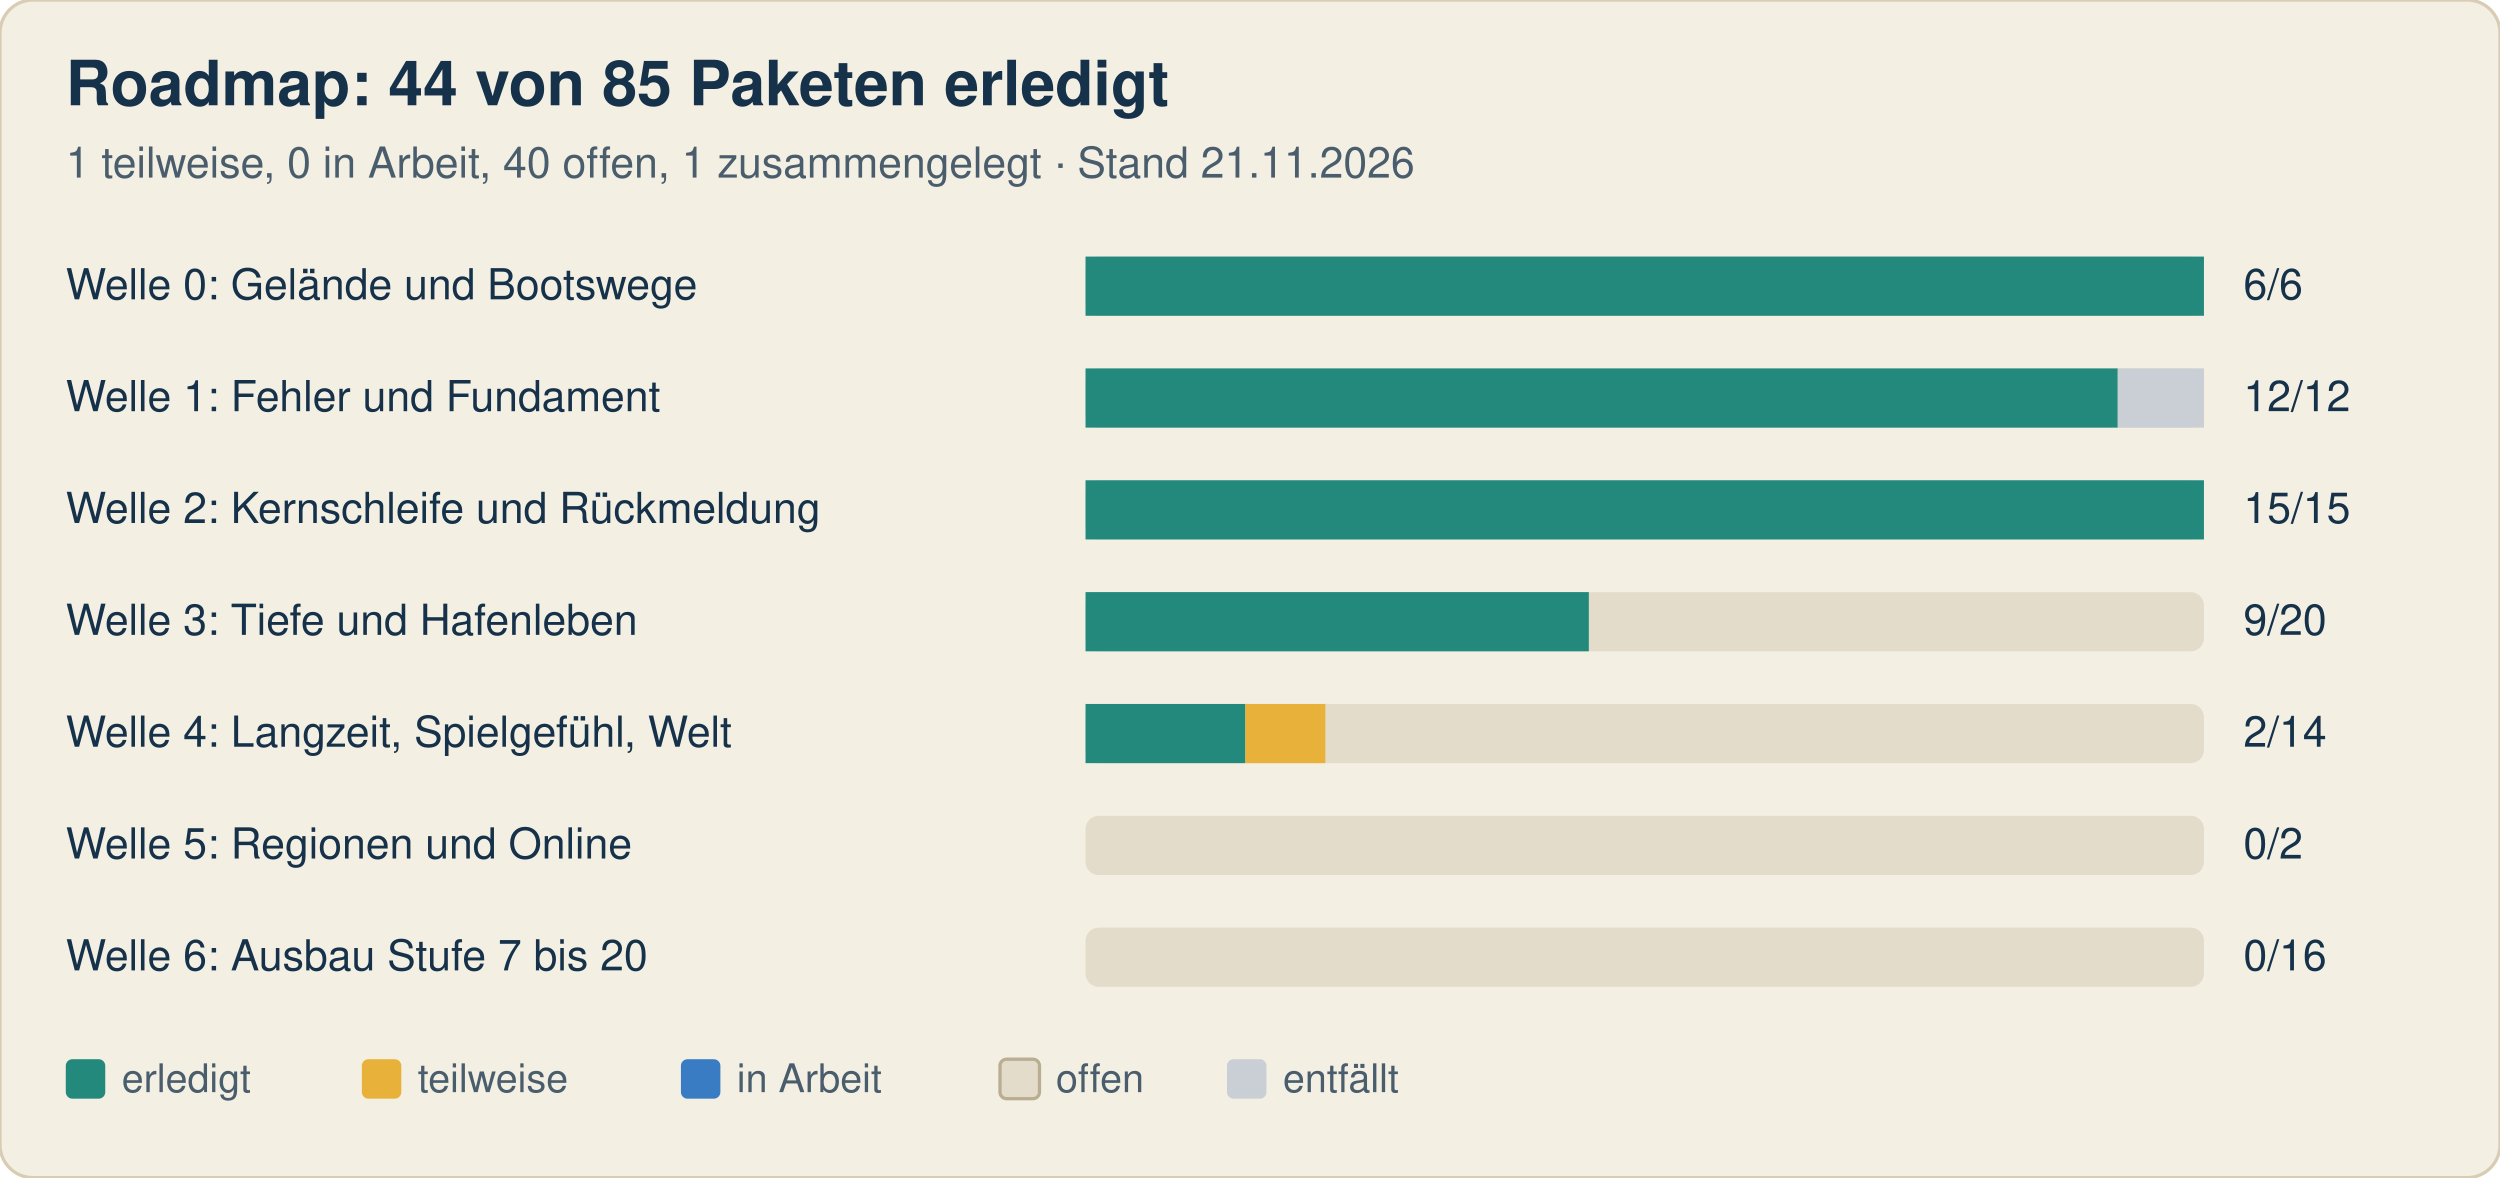
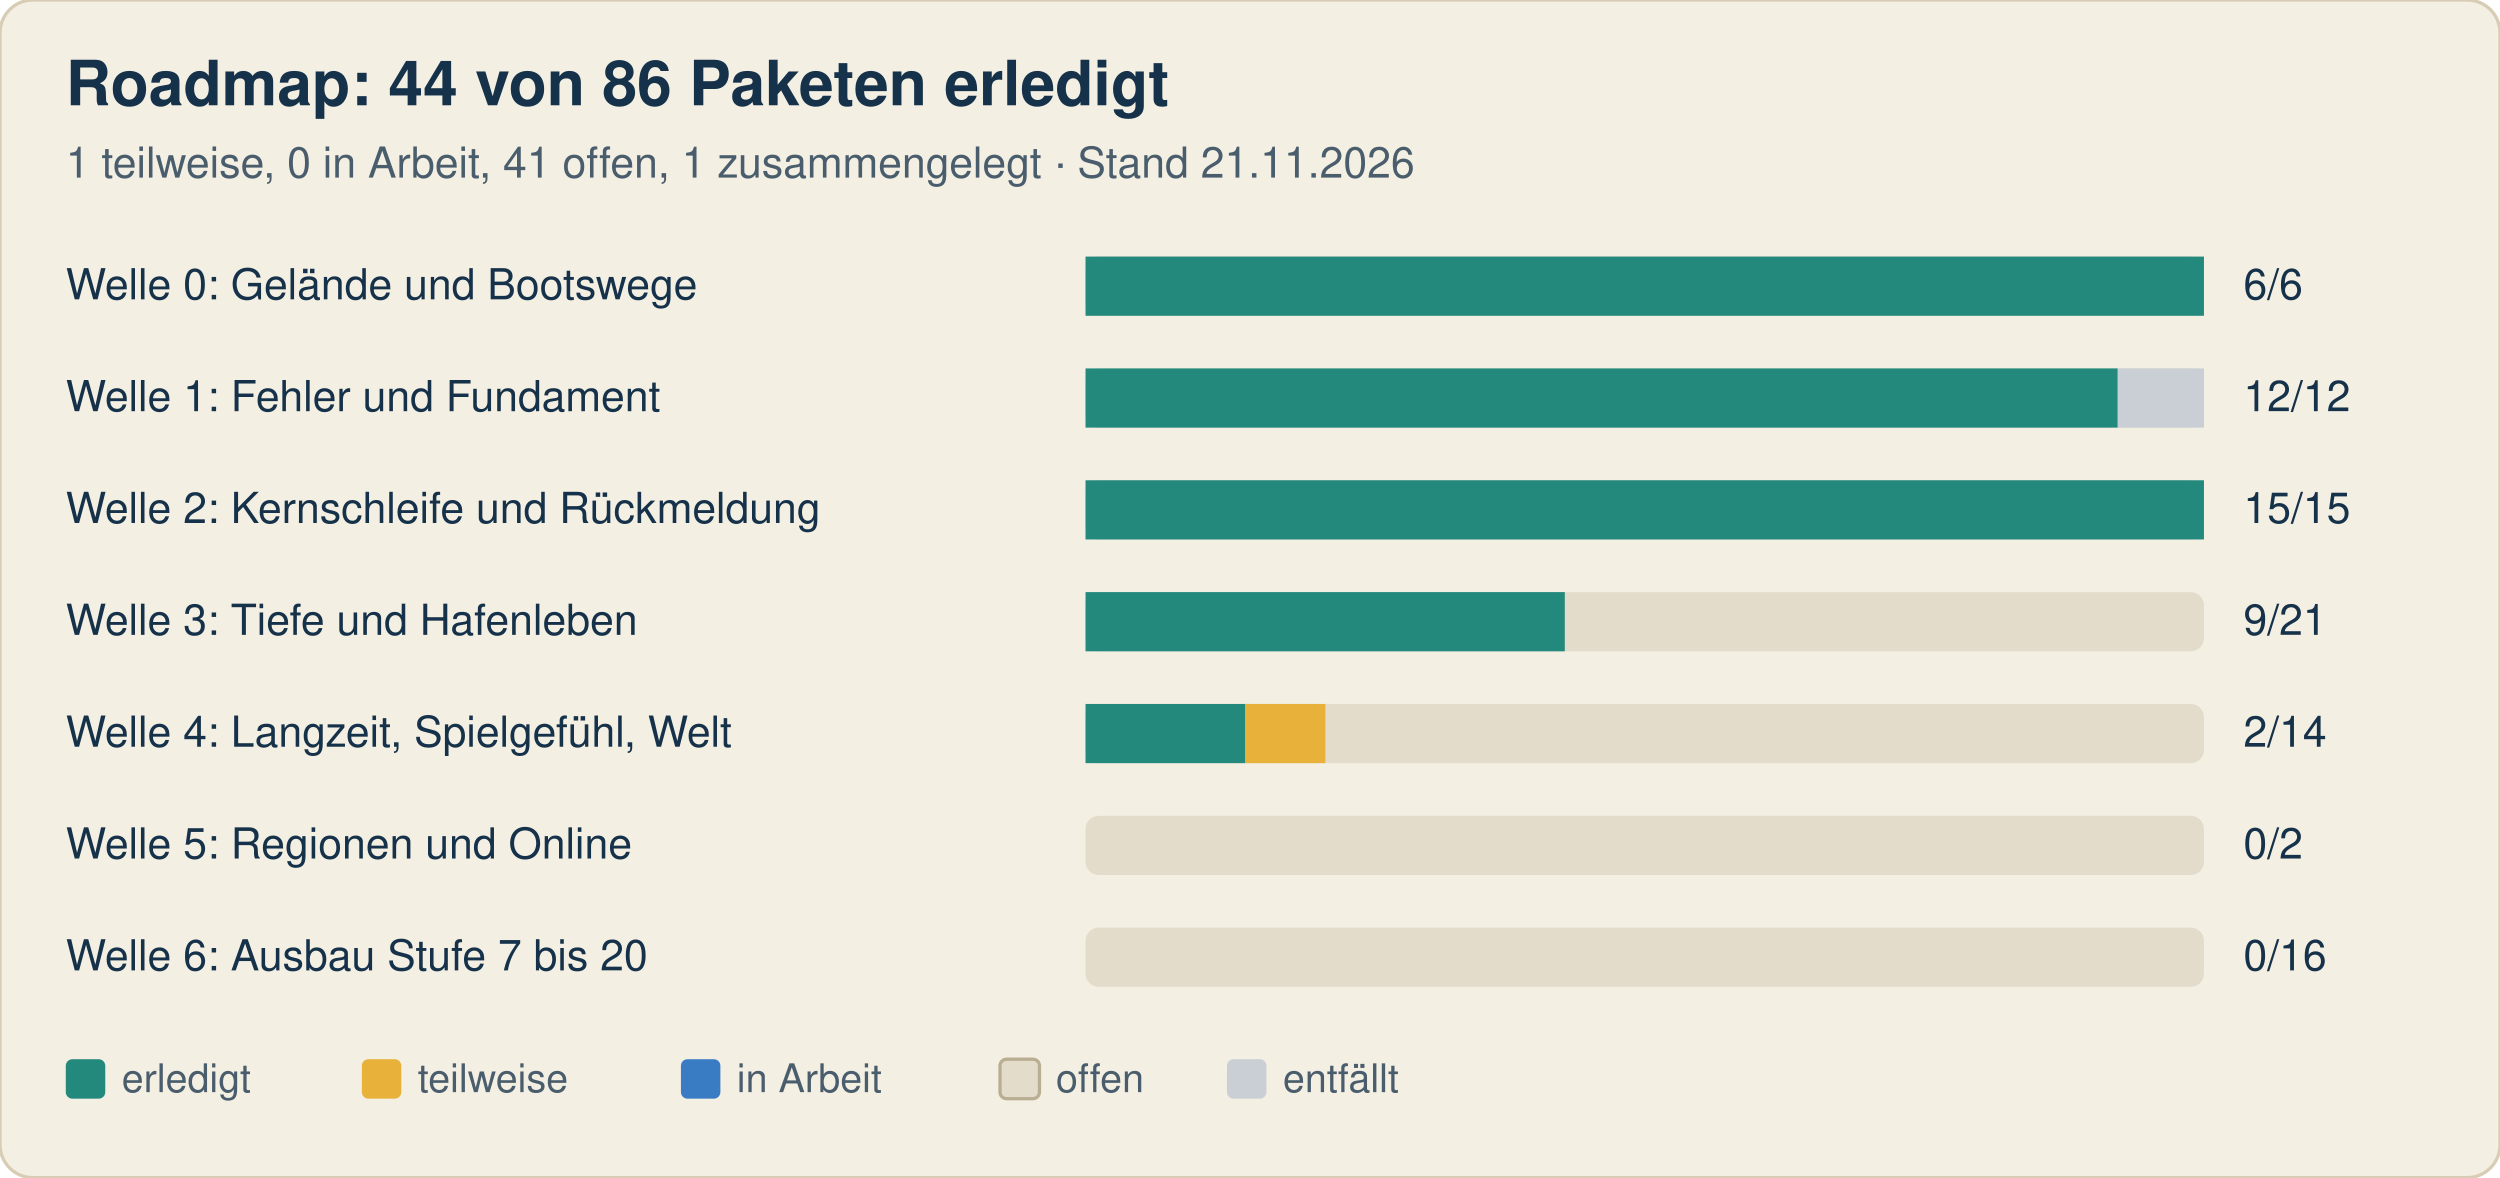
<svg xmlns="http://www.w3.org/2000/svg" width="760" height="358" viewBox="0 0 760 358" font-family="-apple-system, Segoe UI, Helvetica, Arial, sans-serif">
  <rect width="760" height="358" rx="10" fill="#f4efe3" stroke="#d8cdb4" />
-   <text x="20" y="32" font-size="19" font-weight="700" fill="#16324a">Roadmap: 44 von 85 Paketen erledigt</text>
-   <text x="20" y="54" font-size="13" fill="#4a5d6c">1 teilweise, 0 in Arbeit, 40 offen, 1 zusammengelegt · Stand 21.11.2026</text>
+   <text x="20" y="32" font-size="19" font-weight="700" fill="#16324a">Roadmap: 44 von 86 Paketen erledigt</text>
+   <text x="20" y="54" font-size="13" fill="#4a5d6c">1 teilweise, 0 in Arbeit, 41 offen, 1 zusammengelegt · Stand 21.11.2026</text>
  <text x="20" y="91" font-size="13" fill="#16324a">Welle 0: Gelände und Bootswege</text>
  <rect x="330" y="78" width="340" height="18" rx="4" fill="#e3dccb" />
  <rect x="330.0" y="78" width="340.0" height="18" fill="#23897d" />
  <text x="682" y="91" font-size="13" fill="#16324a">6/6</text>
  <text x="20" y="125" font-size="13" fill="#16324a">Welle 1: Fehler und Fundament</text>
  <rect x="330" y="112" width="340" height="18" rx="4" fill="#e3dccb" />
  <rect x="330.0" y="112" width="313.8" height="18" fill="#23897d" />
  <rect x="643.8" y="112" width="26.2" height="18" fill="#c9cfd4" />
  <text x="682" y="125" font-size="13" fill="#16324a">12/12</text>
  <text x="20" y="159" font-size="13" fill="#16324a">Welle 2: Kernschleife und Rückmeldung</text>
  <rect x="330" y="146" width="340" height="18" rx="4" fill="#e3dccb" />
  <rect x="330.0" y="146" width="340.0" height="18" fill="#23897d" />
  <text x="682" y="159" font-size="13" fill="#16324a">15/15</text>
  <text x="20" y="193" font-size="13" fill="#16324a">Welle 3: Tiefe und Hafenleben</text>
  <rect x="330" y="180" width="340" height="18" rx="4" fill="#e3dccb" />
-   <rect x="330.0" y="180" width="153.0" height="18" fill="#23897d" />
-   <text x="682" y="193" font-size="13" fill="#16324a">9/20</text>
+   <rect x="330.0" y="180" width="145.7" height="18" fill="#23897d" />
+   <text x="682" y="193" font-size="13" fill="#16324a">9/21</text>
  <text x="20" y="227" font-size="13" fill="#16324a">Welle 4: Langzeit, Spielgefühl, Welt</text>
  <rect x="330" y="214" width="340" height="18" rx="4" fill="#e3dccb" />
  <rect x="330.0" y="214" width="48.6" height="18" fill="#23897d" />
  <rect x="378.6" y="214" width="24.3" height="18" fill="#e8b23a" />
  <text x="682" y="227" font-size="13" fill="#16324a">2/14</text>
  <text x="20" y="261" font-size="13" fill="#16324a">Welle 5: Regionen und Online</text>
  <rect x="330" y="248" width="340" height="18" rx="4" fill="#e3dccb" />
  <text x="682" y="261" font-size="13" fill="#16324a">0/2</text>
  <text x="20" y="295" font-size="13" fill="#16324a">Welle 6: Ausbau Stufe 7 bis 20</text>
  <rect x="330" y="282" width="340" height="18" rx="4" fill="#e3dccb" />
  <text x="682" y="295" font-size="13" fill="#16324a">0/16</text>
  <rect x="20" y="322" width="12" height="12" rx="2" fill="#23897d" />
  <text x="37" y="332" font-size="12" fill="#4a5d6c">erledigt</text>
  <rect x="110" y="322" width="12" height="12" rx="2" fill="#e8b23a" />
  <text x="127" y="332" font-size="12" fill="#4a5d6c">teilweise</text>
  <rect x="207" y="322" width="12" height="12" rx="2" fill="#3a7cc4" />
  <text x="224" y="332" font-size="12" fill="#4a5d6c">in Arbeit</text>
  <rect x="304" y="322" width="12" height="12" rx="2" fill="#e3dccb" stroke="#b9ad92" />
  <text x="321" y="332" font-size="12" fill="#4a5d6c">offen</text>
  <rect x="373" y="322" width="12" height="12" rx="2" fill="#c9cfd4" />
  <text x="390" y="332" font-size="12" fill="#4a5d6c">entfällt</text>
</svg>
